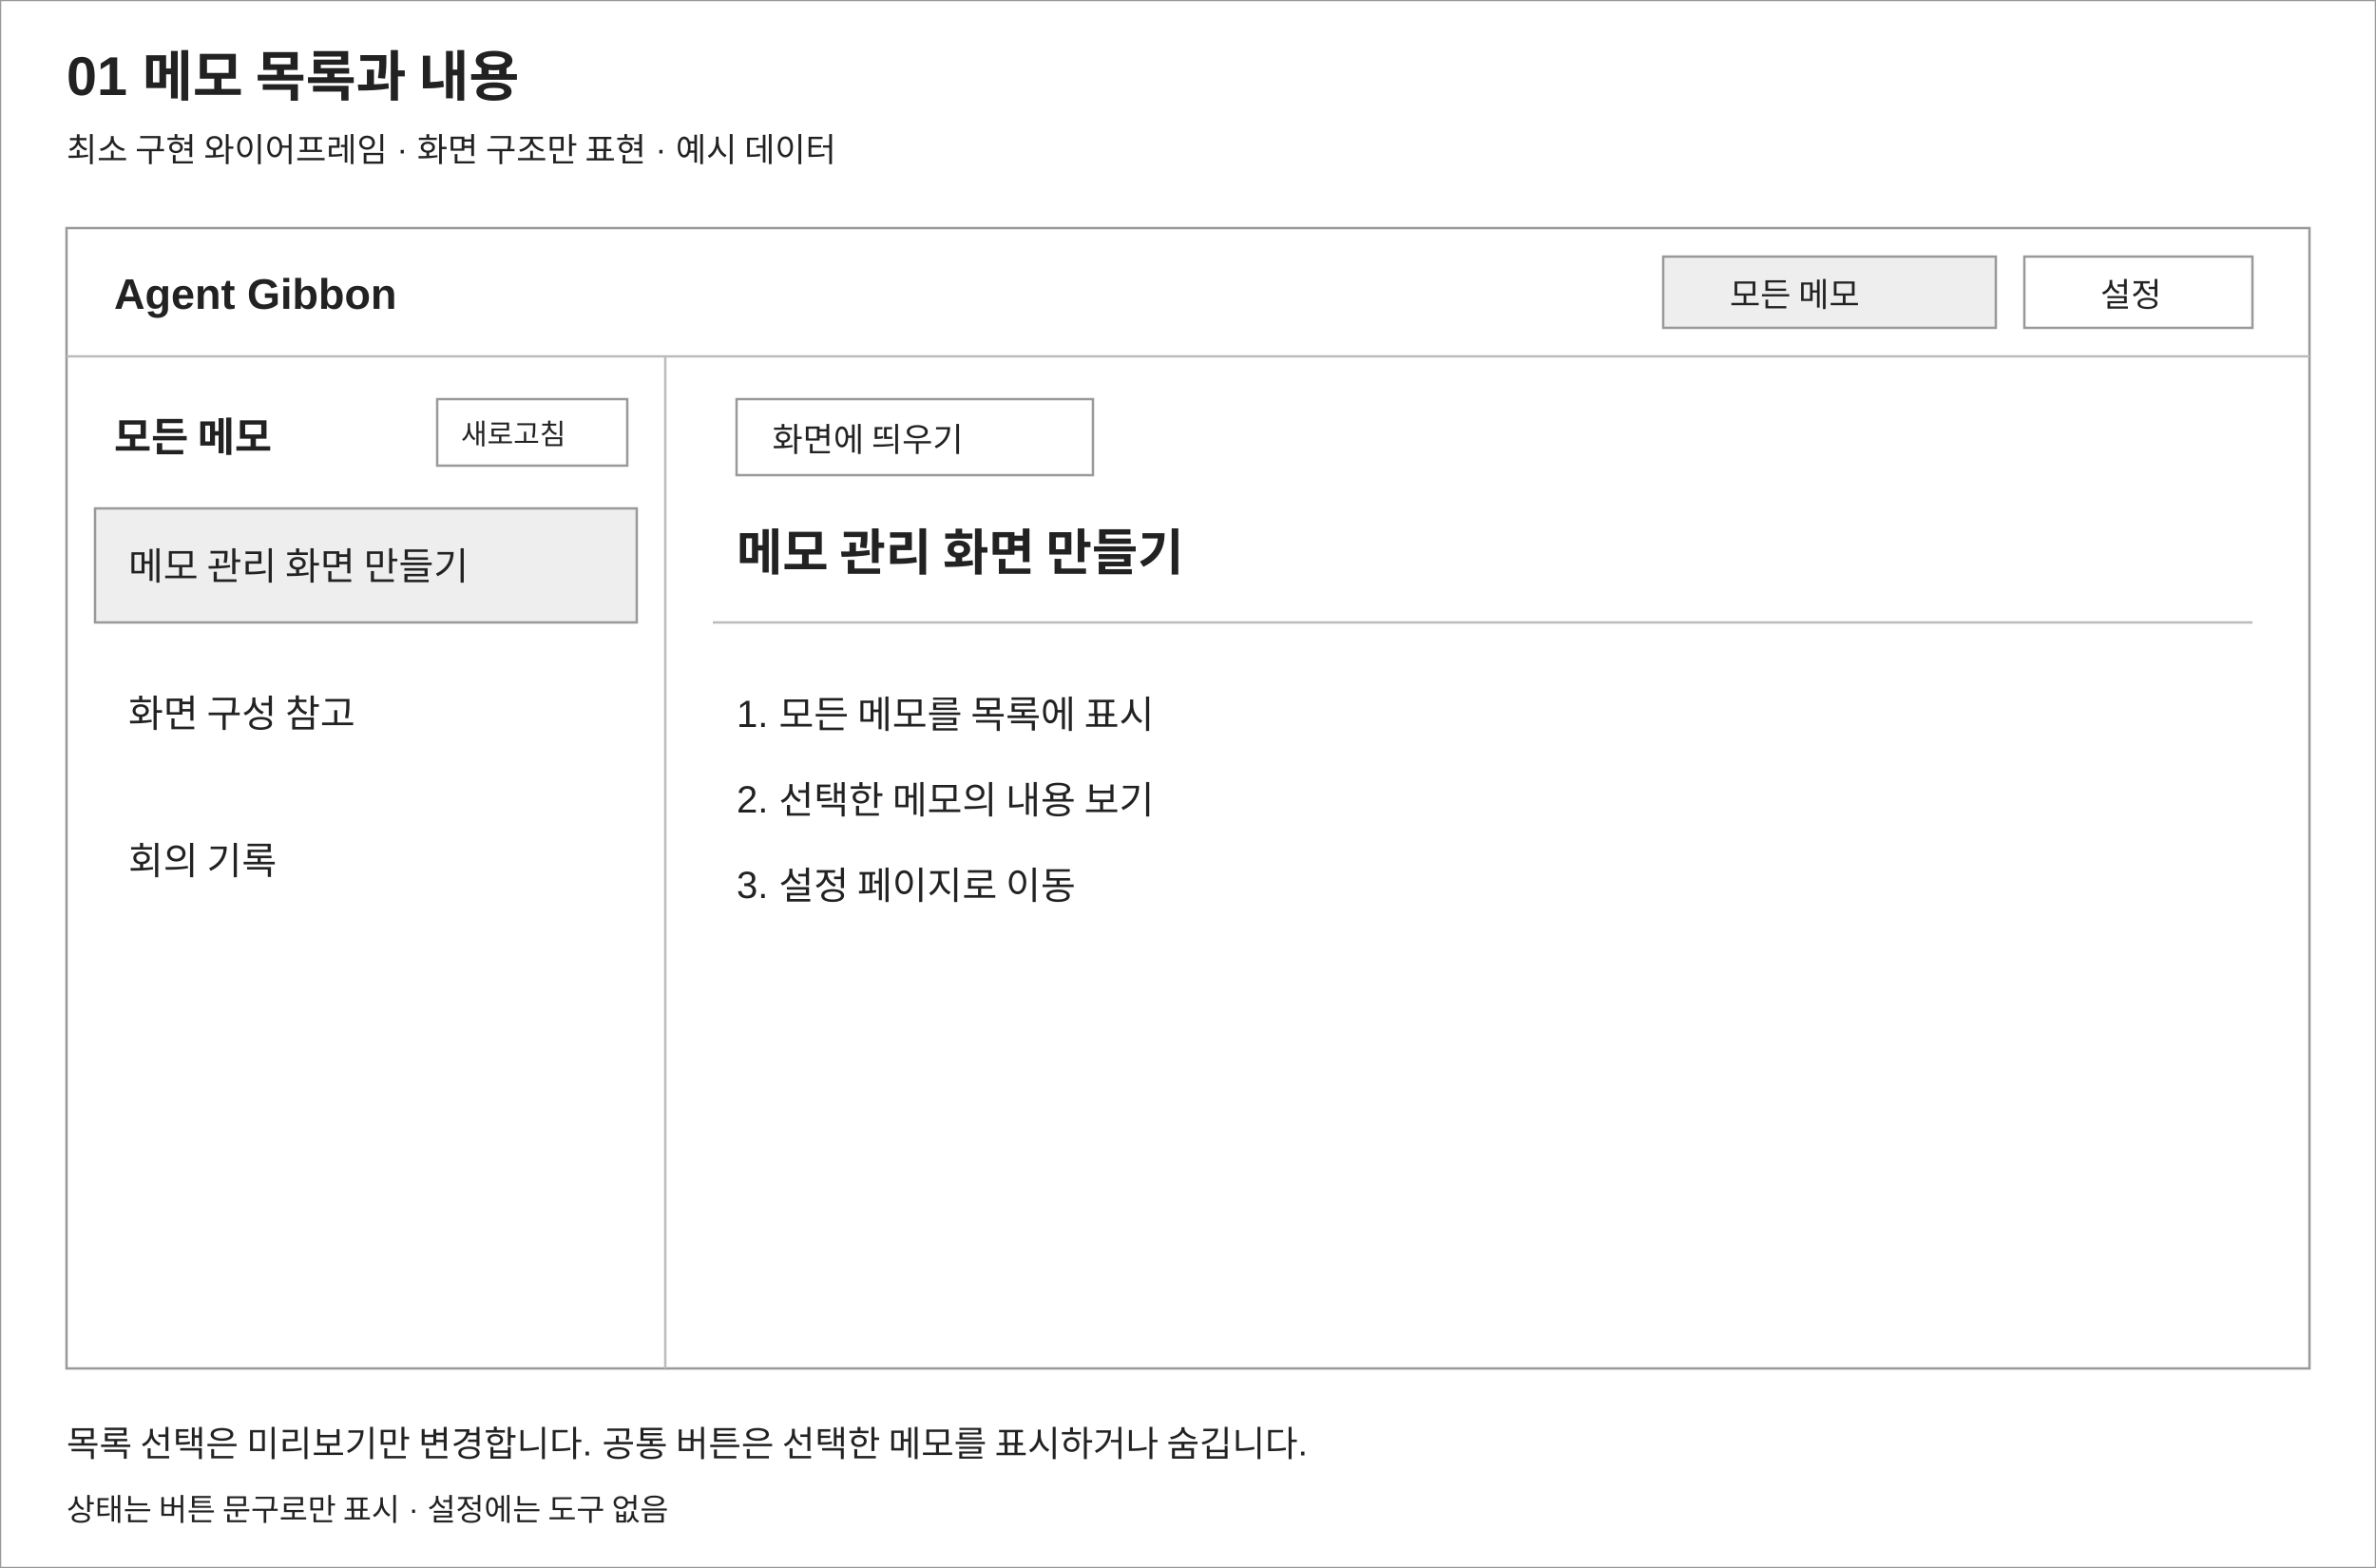
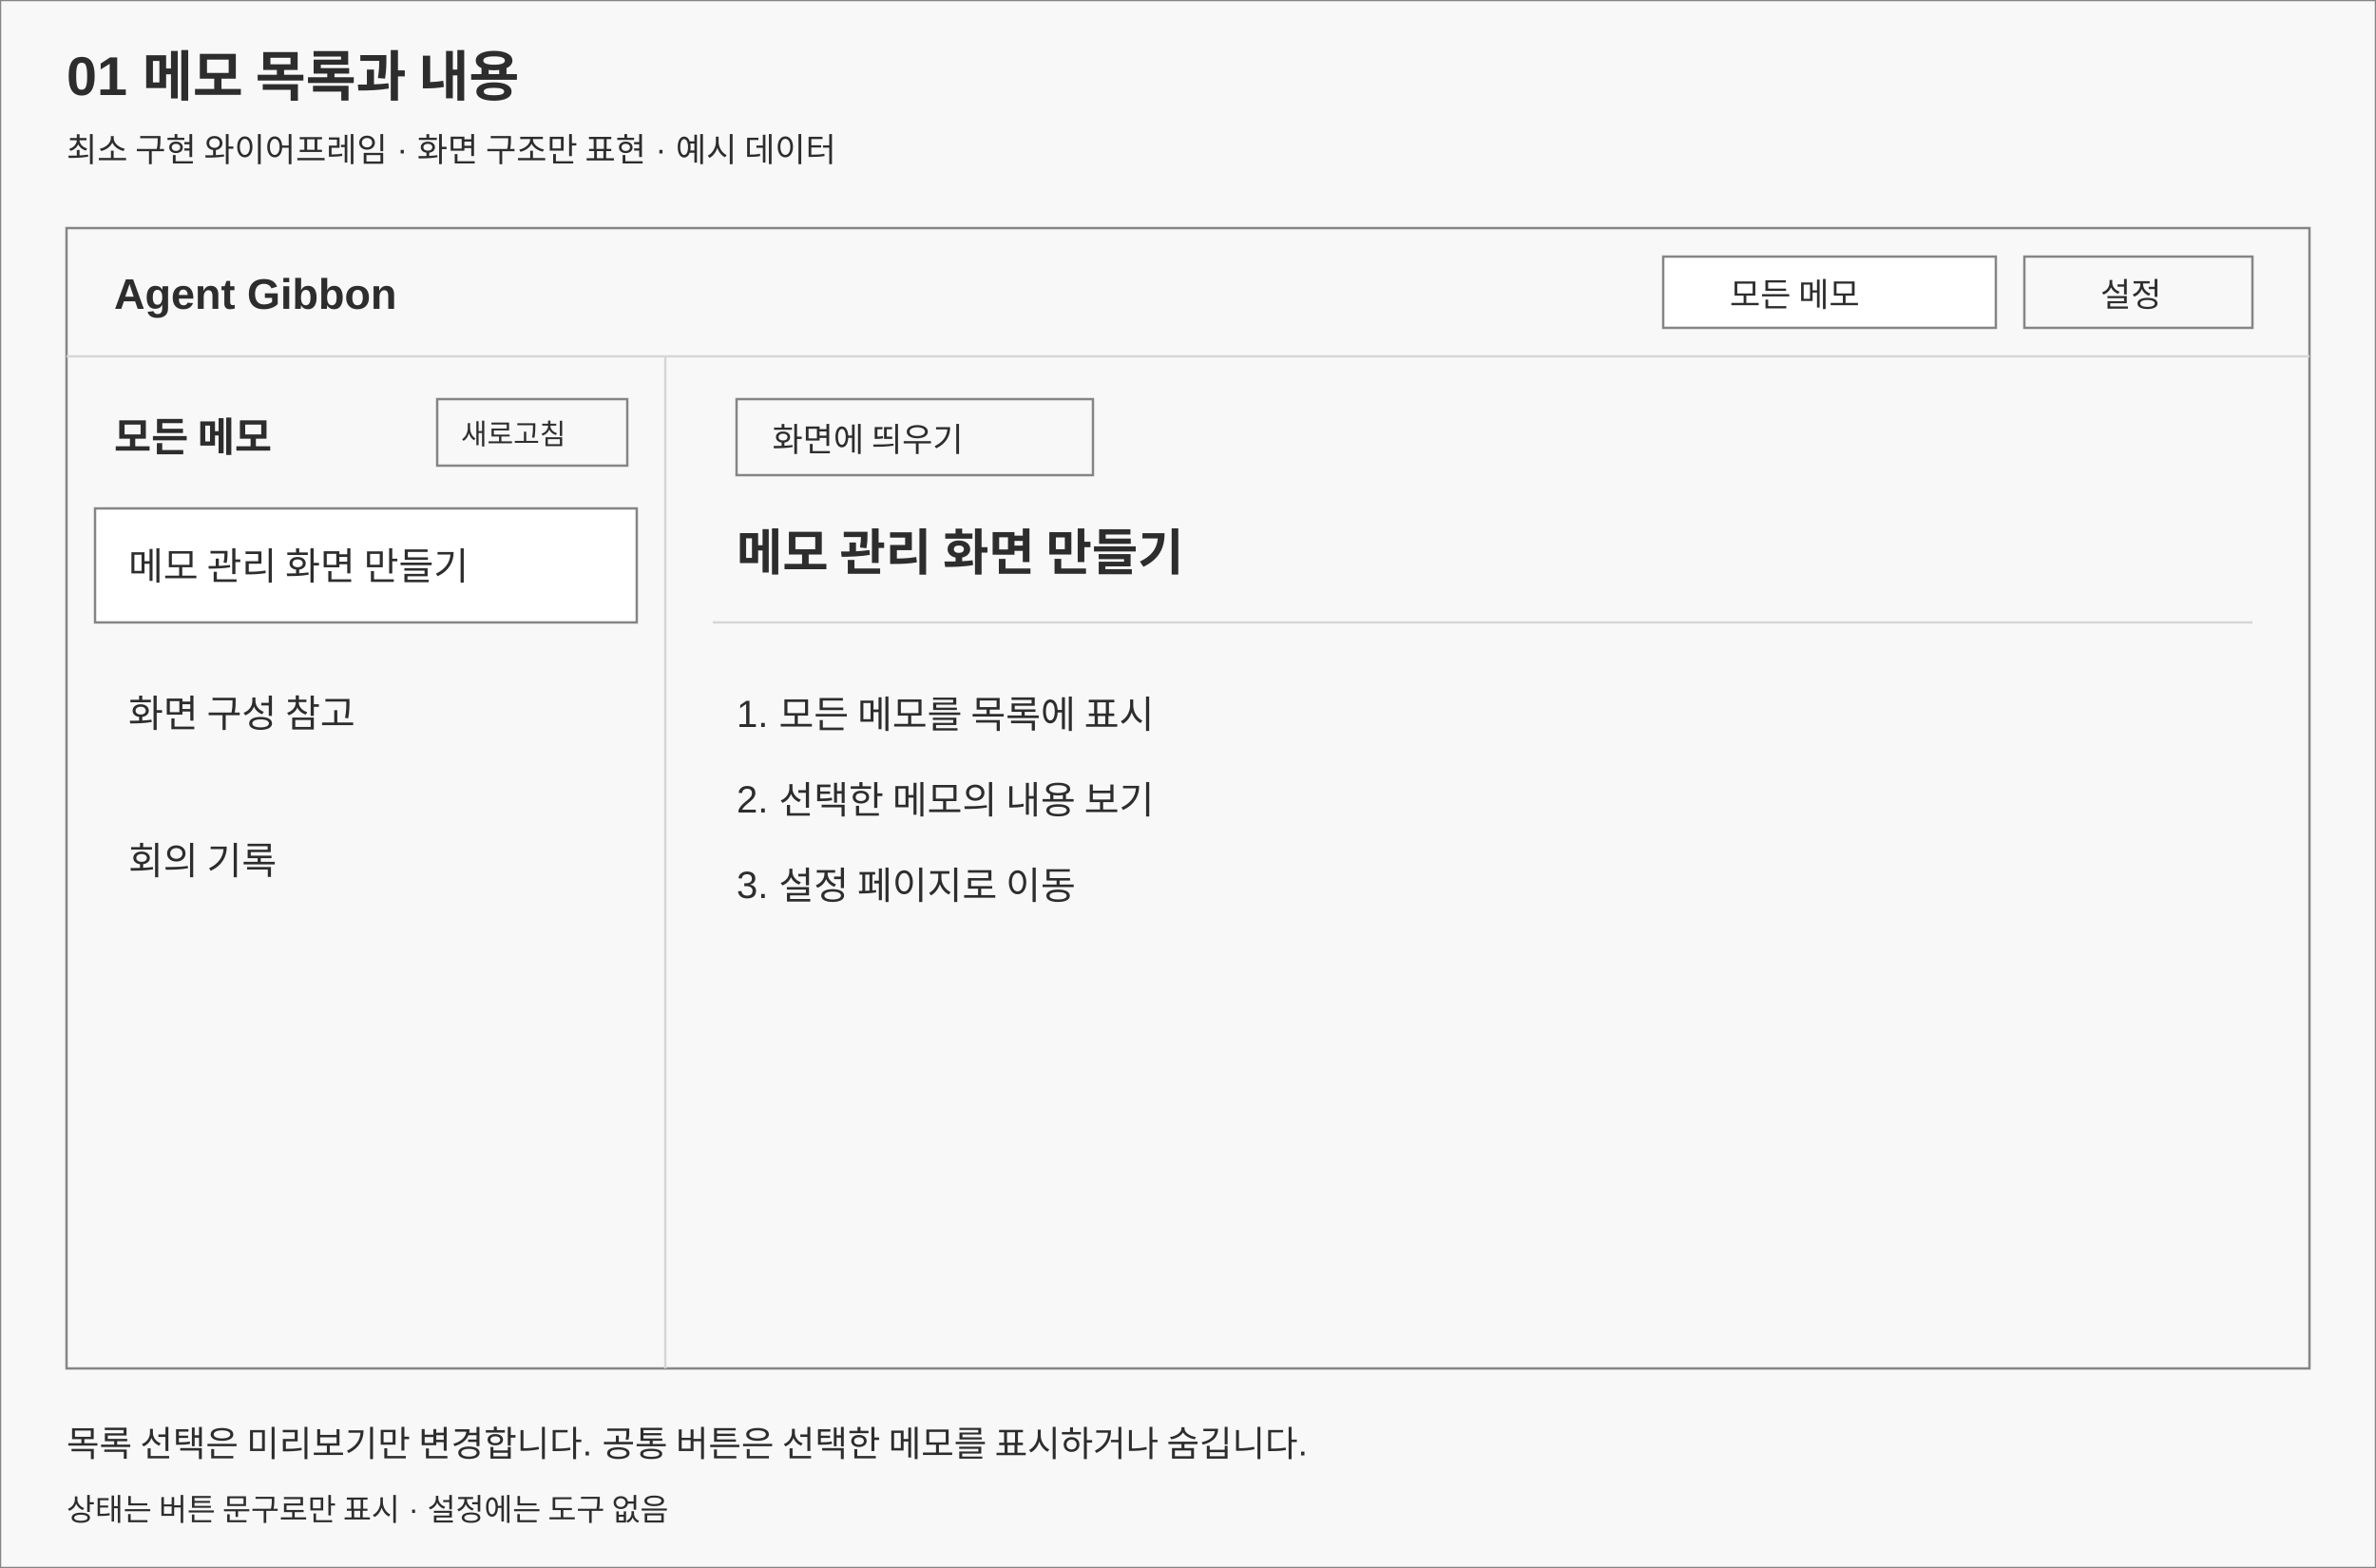
<svg xmlns="http://www.w3.org/2000/svg" width="1000" height="660" viewBox="0 0 1000 660">
-   <style>text{font-family:Arial,'Apple SD Gothic Neo',sans-serif;fill:#222}</style>
-   <rect x="0" y="0" width="1000" height="660" fill="white" stroke="#999" />
+   <style>text{font-family:Arial,'Apple SD Gothic Neo',sans-serif;fill:#2d2d2d}</style>
+   <rect x="0" y="0" width="1000" height="660" fill="#f8f8f8" stroke="#858585" />
  <text x="28" y="40" font-size="23" font-weight="600">01  메모 목록과 내용</text>
  <text x="28" y="68" font-size="14" font-weight="400">최소 구현 와이어프레임 · 화면 구조만 표현 · 예시 데이터</text>
-   <rect x="28" y="96" width="944" height="480" fill="white" stroke="#999" />
-   <path d="M28 150L972 150" stroke="#bbb" />
+   <rect x="28" y="96" width="944" height="480" fill="#f8f8f8" stroke="#858585" />
+   <path d="M28 150L972 150" stroke="#d6d6d6" />
  <text x="48" y="130" font-size="18" font-weight="600">Agent Gibbon</text>
-   <rect x="700" y="108" width="140" height="30" fill="#eee" stroke="#999" />
+   <rect x="700" y="108" width="140" height="30" fill="#ffffff" stroke="#858585" />
  <text x="728" y="129" font-size="14" font-weight="400">모든 메모</text>
-   <rect x="852" y="108" width="96" height="30" fill="white" stroke="#999" />
+   <rect x="852" y="108" width="96" height="30" fill="#f8f8f8" stroke="#858585" />
  <text x="884" y="129" font-size="14" font-weight="400">설정</text>
-   <path d="M280 150L280 576" stroke="#bbb" />
-   <rect x="184" y="168" width="80" height="28" fill="white" stroke="#999" />
+   <path d="M280 150L280 576" stroke="#d6d6d6" />
+   <rect x="184" y="168" width="80" height="28" fill="#f8f8f8" stroke="#858585" />
  <text x="194" y="187" font-family="Arial, sans-serif" font-size="12">새로고침</text>
  <text x="48" y="190" font-size="17" font-weight="600">모든 메모</text>
-   <rect x="40" y="214" width="228" height="48" fill="#eee" stroke="#999" />
+   <rect x="40" y="214" width="228" height="48" fill="#ffffff" stroke="#858585" />
  <text x="54" y="244" font-size="16" font-weight="400">메모 관리 화면 만들기</text>
  <text x="54" y="306" font-size="16" font-weight="400">화면 구성 참고</text>
  <text x="54" y="368" font-size="16" font-weight="400">회의 기록</text>
-   <rect x="310" y="168" width="150" height="32" fill="white" stroke="#999" />
+   <rect x="310" y="168" width="150" height="32" fill="#f8f8f8" stroke="#858585" />
  <text x="325" y="190" font-size="14">화면에 띄우기</text>
  <text x="310" y="240" font-size="21" font-weight="600">메모 관리 화면 만들기</text>
-   <path d="M300 262L948 262" stroke="#bbb" />
+   <path d="M300 262L948 262" stroke="#d6d6d6" />
  <text x="310" y="306" font-size="16" font-weight="400">1. 모든 메모를 목록에 표시</text>
  <text x="310" y="342" font-size="16" font-weight="400">2. 선택한 메모의 내용 보기</text>
  <text x="310" y="378" font-size="16" font-weight="400">3. 설정 페이지로 이동</text>
  <text x="28" y="613" font-size="15" font-weight="400">목록 선택은 미리보기만 변경합니다. 공통 버튼은 선택한 메모를 표시하거나 숨깁니다.</text>
  <text x="28" y="640" font-size="13" font-weight="400">상태는 버튼 문구로만 표시 · 설정에는 도구 없음</text>
</svg>
